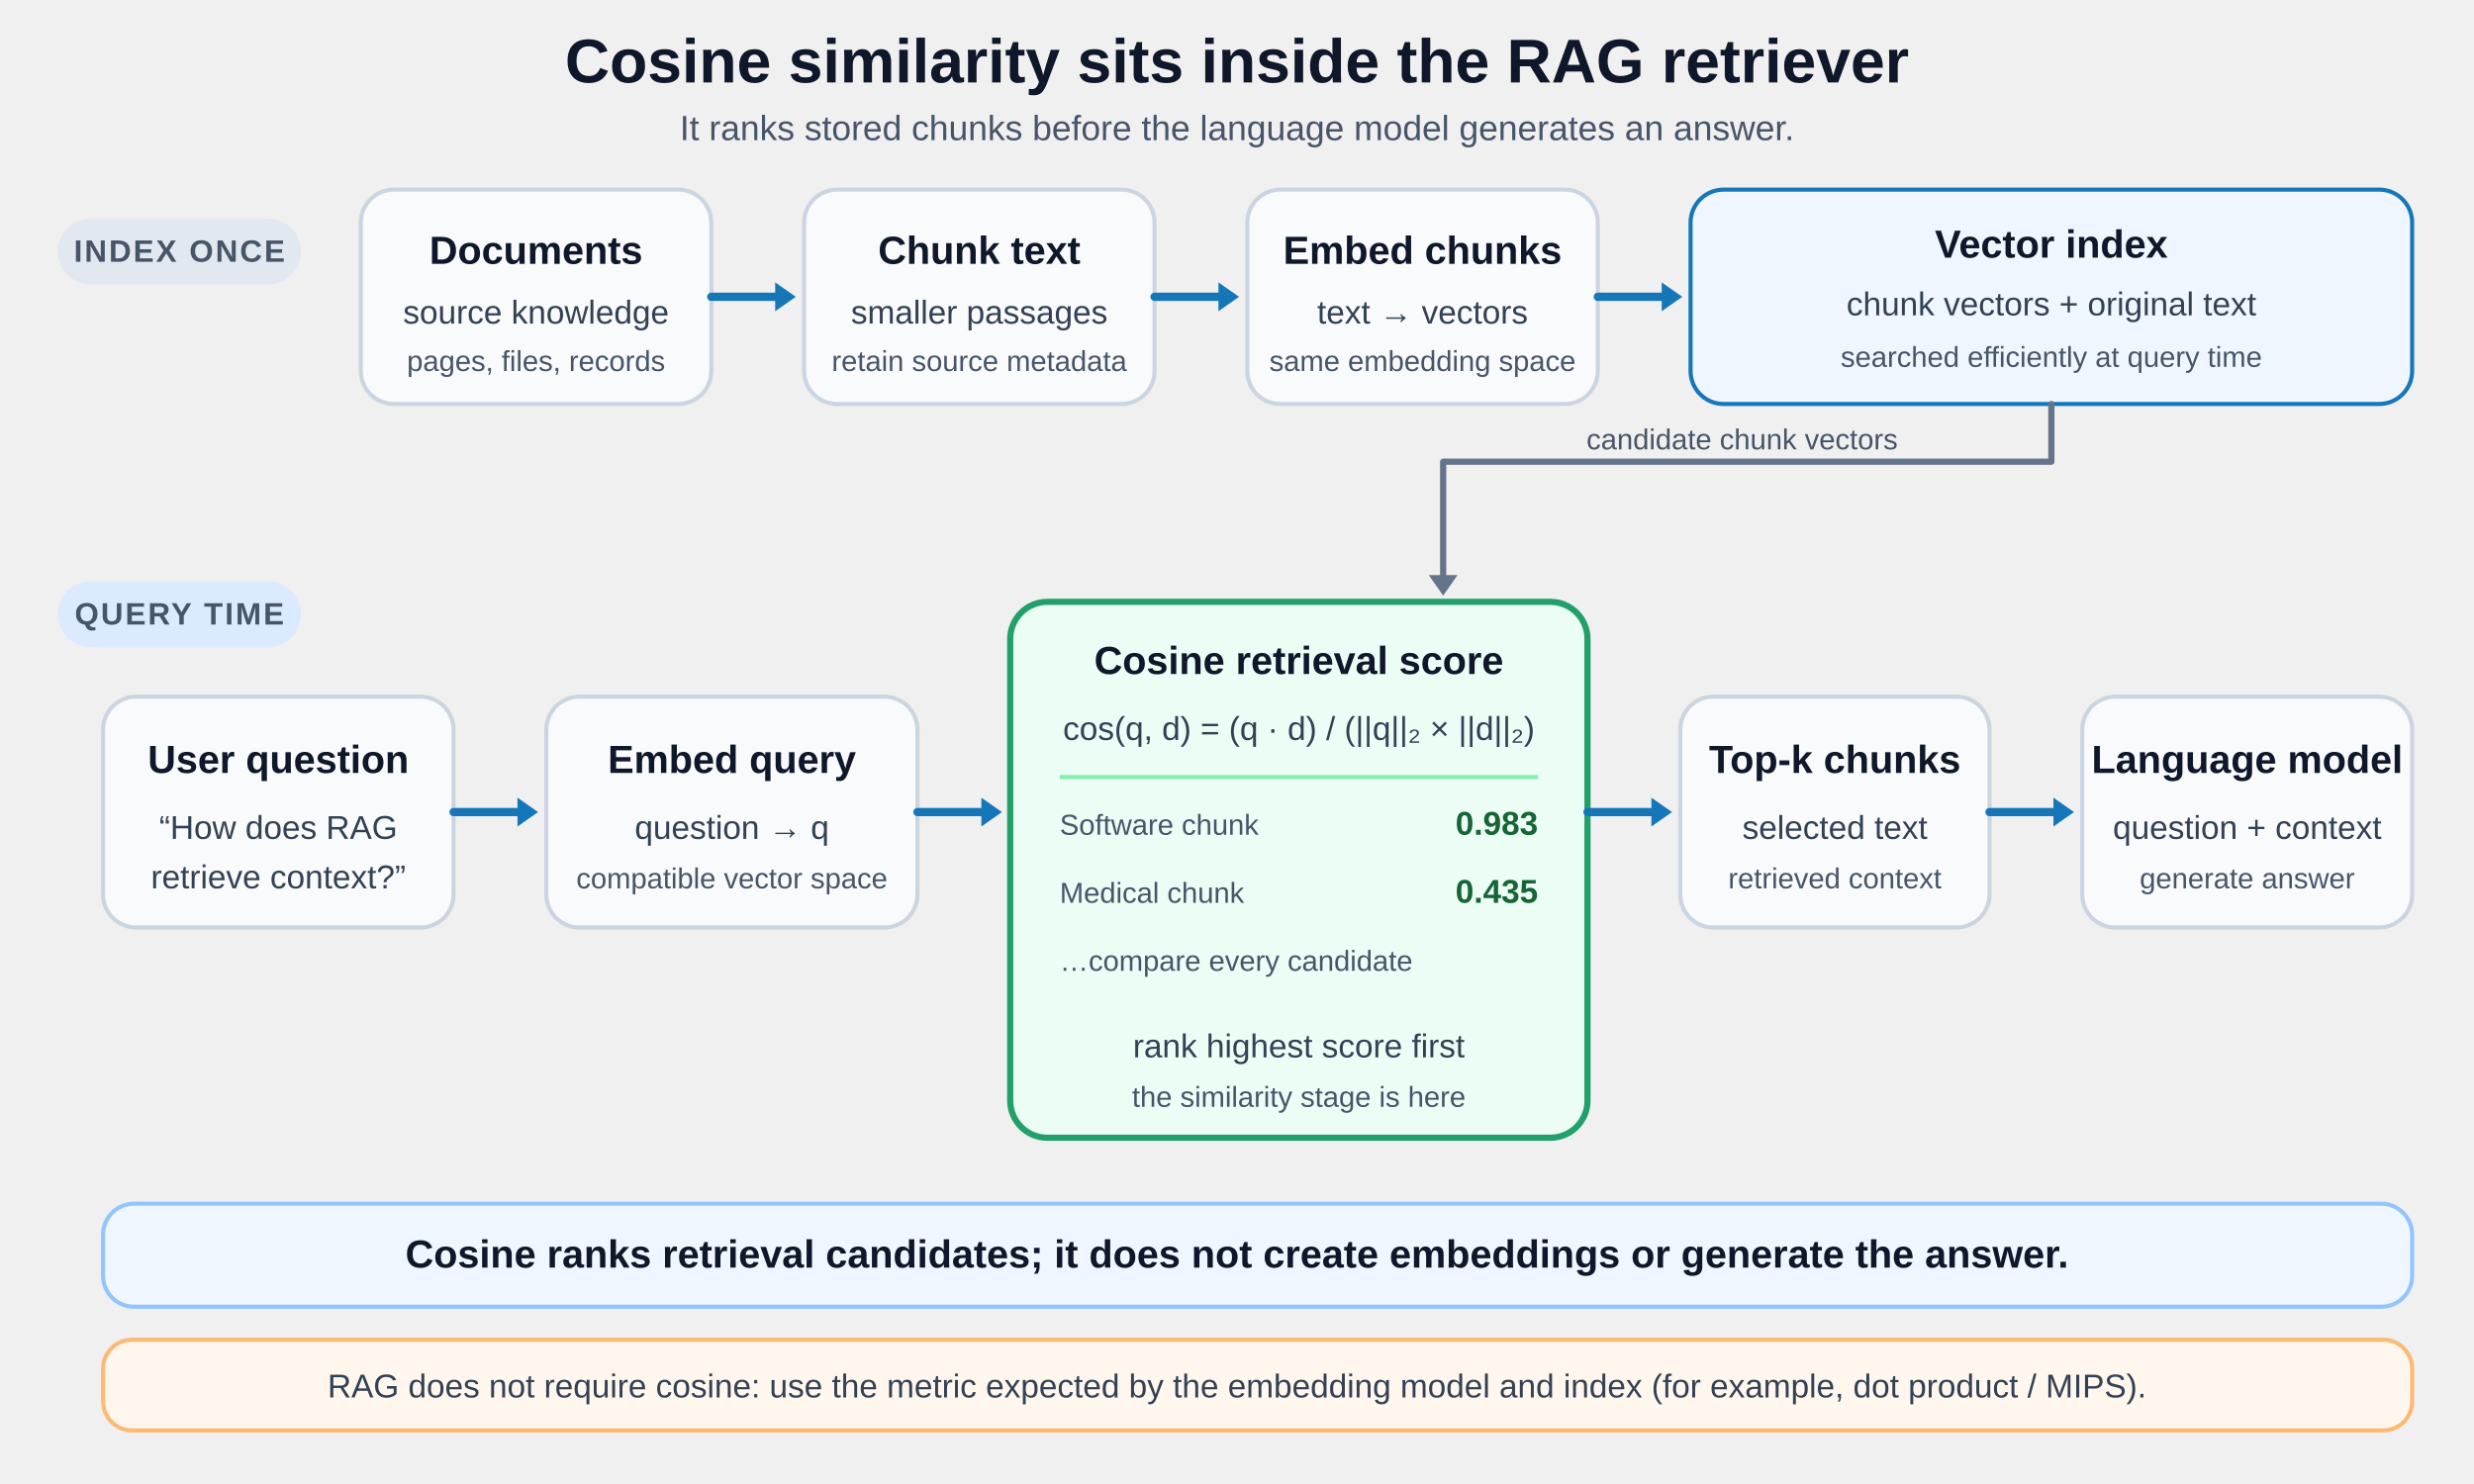
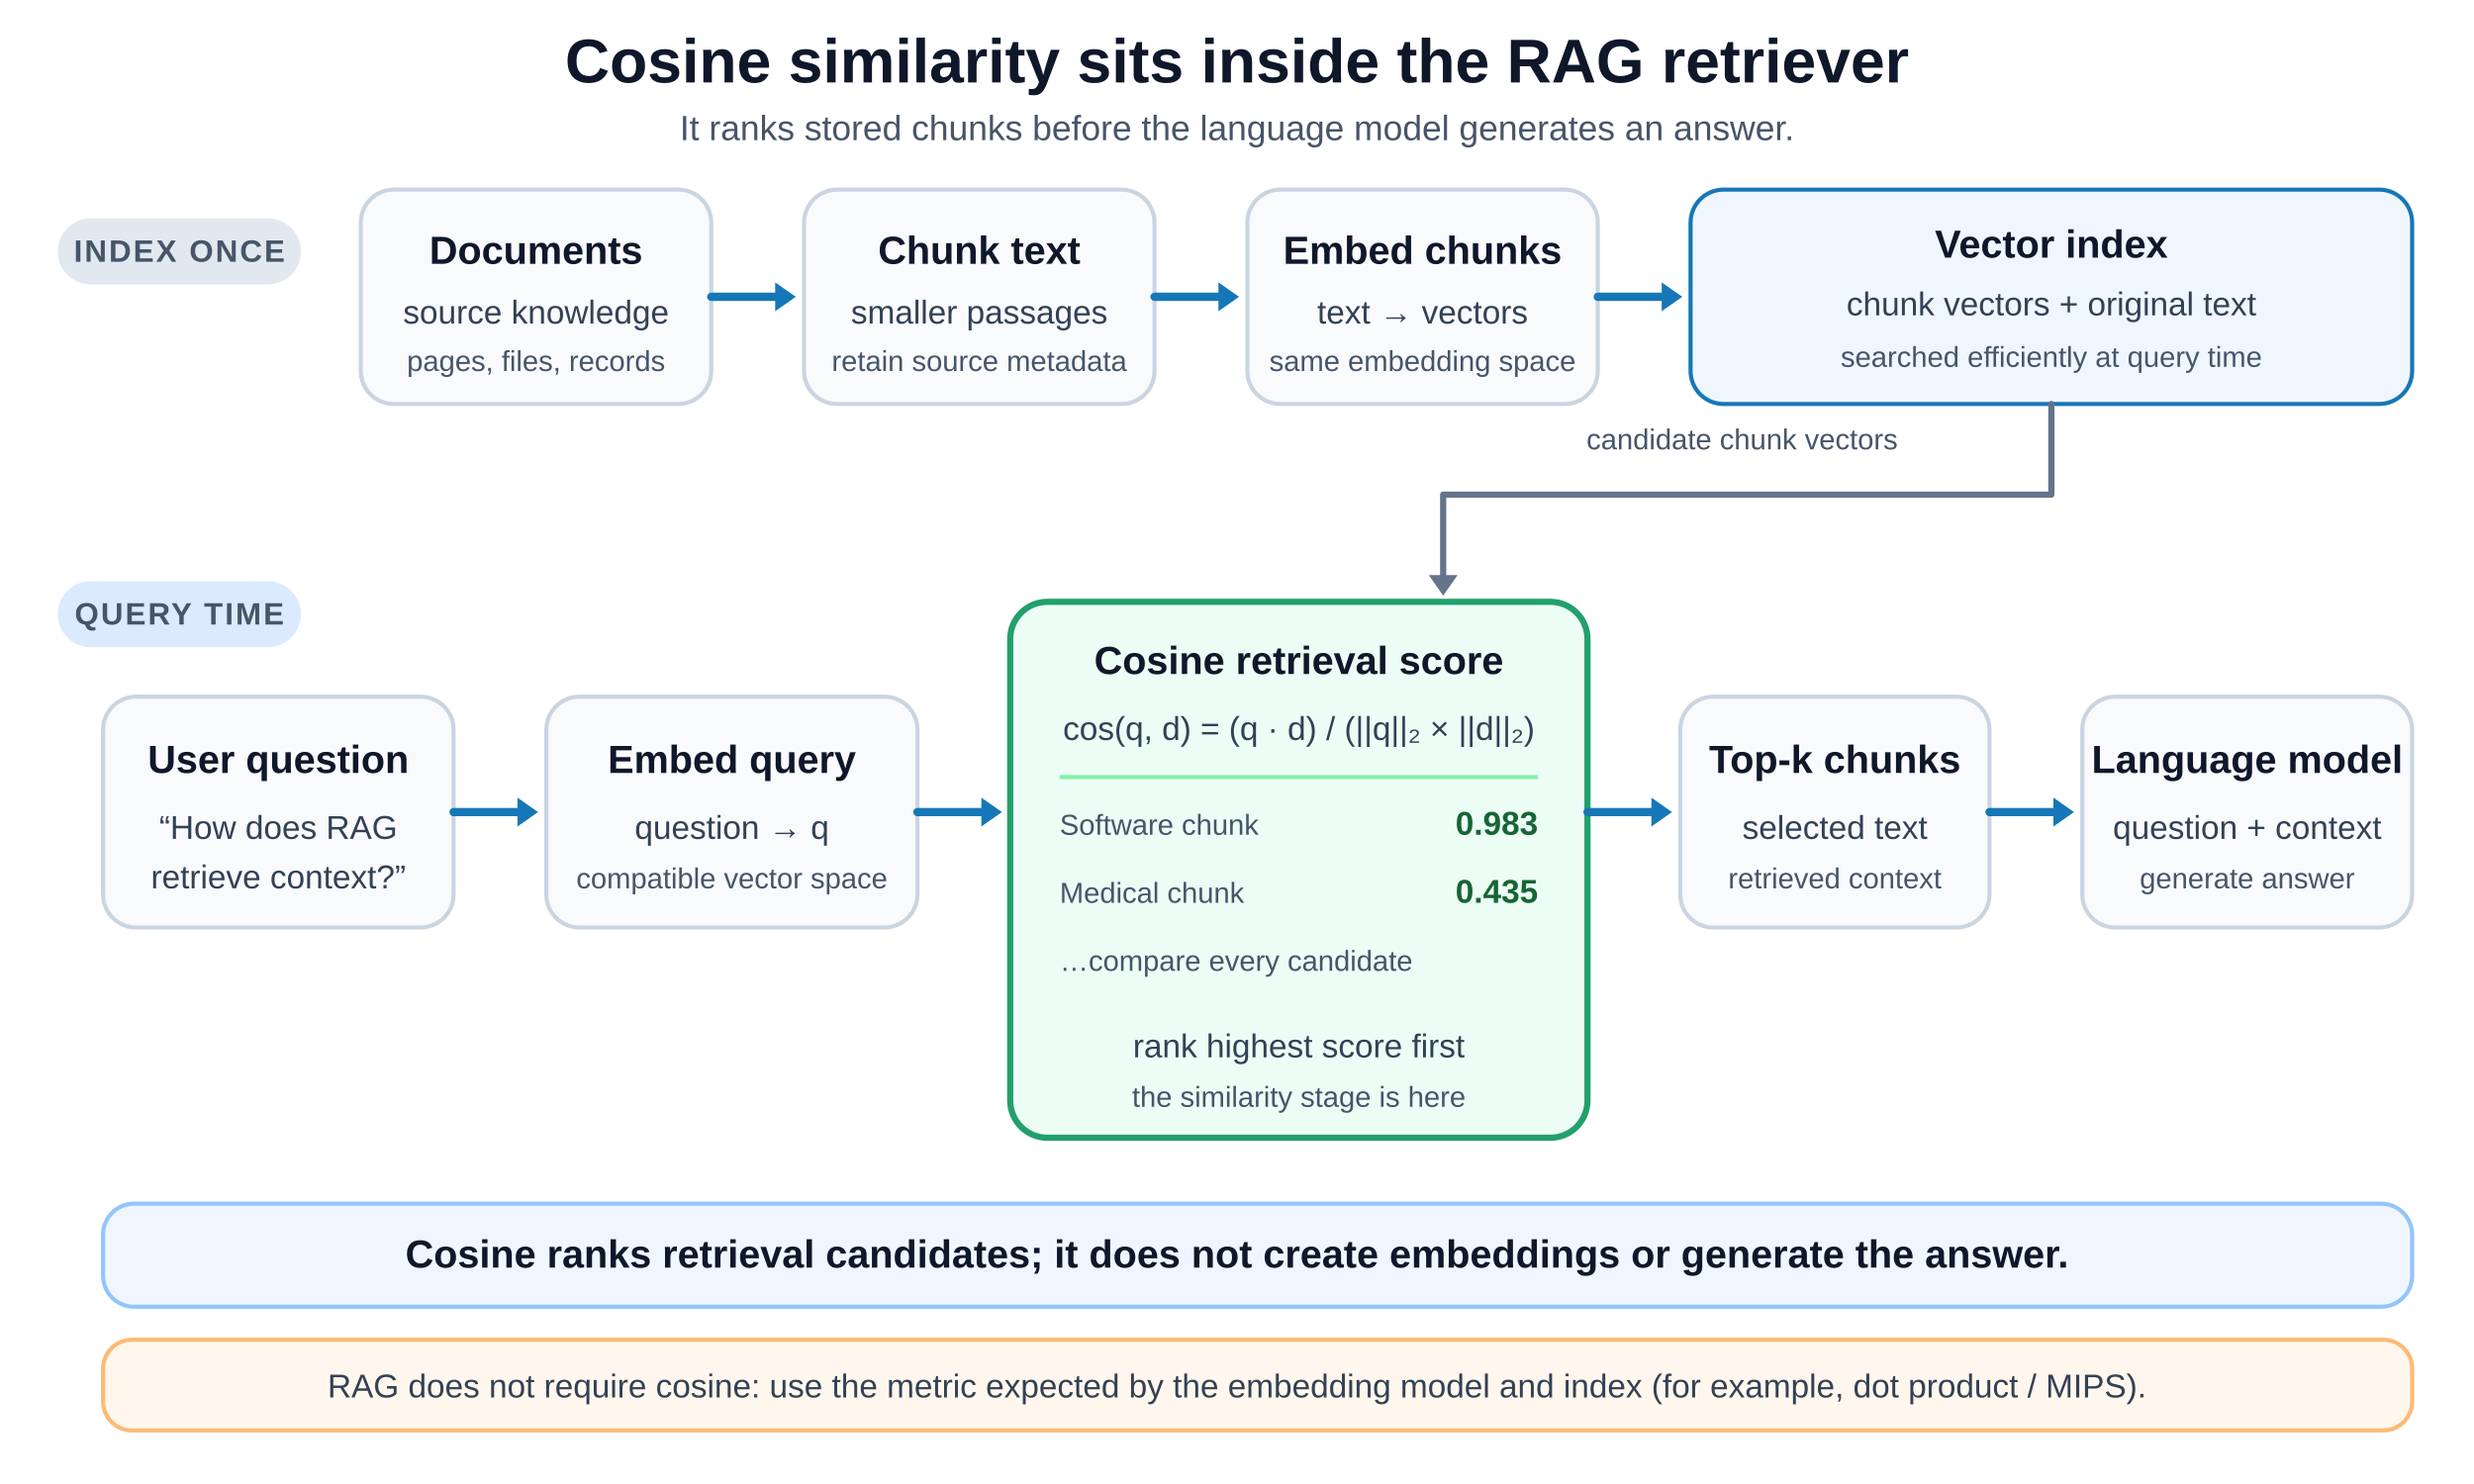
<svg xmlns="http://www.w3.org/2000/svg" width="1200" height="720" viewBox="0 0 1200 720" role="img" aria-labelledby="title desc">
  <defs>
    <style>
      .title { font-family: Arial, Helvetica, sans-serif; font-size: 30px; font-weight: 700; fill: #0f172a; }
      .subtitle { font-family: Arial, Helvetica, sans-serif; font-size: 17px; fill: #475569; }
      .lane { font-family: Arial, Helvetica, sans-serif; font-size: 15px; font-weight: 700; fill: #475569; letter-spacing: 1px; }
      .heading { font-family: Arial, Helvetica, sans-serif; font-size: 19px; font-weight: 700; fill: #0f172a; }
      .body { font-family: Arial, Helvetica, sans-serif; font-size: 16px; fill: #334155; }
      .small { font-family: Arial, Helvetica, sans-serif; font-size: 14px; fill: #475569; }
      .score { font-family: Arial, Helvetica, sans-serif; font-size: 16px; font-weight: 700; fill: #166534; }
      .card { fill: #f8fafc; stroke: #cbd5e1; stroke-width: 2; }
      .index-card { fill: #eff6ff; stroke: #1677b8; stroke-width: 2; }
      .score-card { fill: #ecfdf5; stroke: #22a06b; stroke-width: 3; }
      .flow { fill: none; stroke: #1677b8; stroke-width: 4; stroke-linecap: round; stroke-linejoin: round; }
      .index-flow { fill: none; stroke: #64748b; stroke-width: 3; stroke-linecap: round; stroke-linejoin: round; }
    </style>
  </defs>
+   <rect id="canvas-background" width="1200" height="720" fill="#ffffff" />
  <text class="title" x="600" y="40" text-anchor="middle">Cosine similarity sits inside the RAG retriever</text>
  <text class="subtitle" x="600" y="68" text-anchor="middle">It ranks stored chunks before the language model generates an answer.</text>
  <rect x="28" y="106" width="118" height="32" rx="16" fill="#e2e8f0" />
  <text class="lane" x="87" y="127" text-anchor="middle">INDEX ONCE</text>
  <g id="indexing-pipeline">
    <rect class="card" x="175" y="92" width="170" height="104" rx="16" />
    <text class="heading" x="260" y="128" text-anchor="middle">Documents</text>
    <text class="body" x="260" y="157" text-anchor="middle">source knowledge</text>
    <text class="small" x="260" y="180" text-anchor="middle">pages, files, records</text>
    <path class="flow" d="M345 144 H376" />
    <path d="M386 144 L376 137 L376 151 Z" fill="#1677b8" />
    <rect class="card" x="390" y="92" width="170" height="104" rx="16" />
    <text class="heading" x="475" y="128" text-anchor="middle">Chunk text</text>
    <text class="body" x="475" y="157" text-anchor="middle">smaller passages</text>
    <text class="small" x="475" y="180" text-anchor="middle">retain source metadata</text>
    <path class="flow" d="M560 144 H591" />
    <path d="M601 144 L591 137 L591 151 Z" fill="#1677b8" />
    <rect class="card" x="605" y="92" width="170" height="104" rx="16" />
    <text class="heading" x="690" y="128" text-anchor="middle">Embed chunks</text>
    <text class="body" x="690" y="157" text-anchor="middle">text → vectors</text>
    <text class="small" x="690" y="180" text-anchor="middle">same embedding space</text>
    <path class="flow" d="M775 144 H806" />
    <path d="M816 144 L806 137 L806 151 Z" fill="#1677b8" />
    <rect class="index-card" x="820" y="92" width="350" height="104" rx="16" />
    <text class="heading" x="995" y="125" text-anchor="middle">Vector index</text>
    <text class="body" x="995" y="153" text-anchor="middle">chunk vectors + original text</text>
    <text class="small" x="995" y="178" text-anchor="middle">searched efficiently at query time</text>
  </g>
  <rect x="28" y="282" width="118" height="32" rx="16" fill="#dbeafe" />
  <text class="lane" x="87" y="303" text-anchor="middle">QUERY TIME</text>
  <g id="query-pipeline">
    <rect class="card" x="50" y="338" width="170" height="112" rx="16" />
    <text class="heading" x="135" y="375" text-anchor="middle">User question</text>
    <text class="body" x="135" y="407" text-anchor="middle">“How does RAG</text>
    <text class="body" x="135" y="431" text-anchor="middle">retrieve context?”</text>
    <path class="flow" d="M220 394 H251" />
    <path d="M261 394 L251 387 L251 401 Z" fill="#1677b8" />
    <rect class="card" x="265" y="338" width="180" height="112" rx="16" />
    <text class="heading" x="355" y="375" text-anchor="middle">Embed query</text>
    <text class="body" x="355" y="407" text-anchor="middle">question → q</text>
    <text class="small" x="355" y="431" text-anchor="middle">compatible vector space</text>
    <path class="flow" d="M445 394 H476" />
    <path d="M486 394 L476 387 L476 401 Z" fill="#1677b8" />
    <rect class="score-card" x="490" y="292" width="280" height="260" rx="18" />
    <text class="heading" x="630" y="327" text-anchor="middle">Cosine retrieval score</text>
    <text class="body" x="630" y="359" text-anchor="middle">cos(q, d) = (q · d) / (||q||₂ × ||d||₂)</text>
    <line x1="514" y1="377" x2="746" y2="377" stroke="#86efac" stroke-width="2" />
    <text class="small" x="514" y="405">Software chunk</text>
    <text class="score" x="746" y="405" text-anchor="end">0.983</text>
    <text class="small" x="514" y="438">Medical chunk</text>
    <text class="score" x="746" y="438" text-anchor="end">0.435</text>
    <text class="small" x="514" y="471">…compare every candidate</text>
    <text class="body" x="630" y="513" text-anchor="middle">rank highest score first</text>
    <text class="small" x="630" y="537" text-anchor="middle">the similarity stage is here</text>
    <path class="flow" d="M770 394 H801" />
    <path d="M811 394 L801 387 L801 401 Z" fill="#1677b8" />
    <rect class="card" x="815" y="338" width="150" height="112" rx="16" />
    <text class="heading" x="890" y="375" text-anchor="middle">Top-k chunks</text>
    <text class="body" x="890" y="407" text-anchor="middle">selected text</text>
    <text class="small" x="890" y="431" text-anchor="middle">retrieved context</text>
    <path class="flow" d="M965 394 H996" />
    <path d="M1006 394 L996 387 L996 401 Z" fill="#1677b8" />
    <rect class="card" x="1010" y="338" width="160" height="112" rx="16" />
    <text class="heading" x="1090" y="375" text-anchor="middle">Language model</text>
    <text class="body" x="1090" y="407" text-anchor="middle">question + context</text>
    <text class="small" x="1090" y="431" text-anchor="middle">generate answer</text>
  </g>
-   <path class="index-flow" d="M995 196 V224 H700 V279" />
+   <path id="candidate-vectors-connector" class="index-flow" d="M995 196 V240 H700 V279" />
  <path d="M700 289 L693 279 L707 279 Z" fill="#64748b" />
  <text class="small" x="845" y="218" text-anchor="middle">candidate chunk vectors</text>
  <rect x="50" y="584" width="1120" height="50" rx="15" fill="#eff6ff" stroke="#93c5fd" stroke-width="2" />
  <text class="heading" x="600" y="615" text-anchor="middle">Cosine ranks retrieval candidates; it does not create embeddings or generate the answer.</text>
  <rect x="50" y="650" width="1120" height="44" rx="14" fill="#fff7ed" stroke="#fdba74" stroke-width="2" />
  <text class="body" x="600" y="678" text-anchor="middle">RAG does not require cosine: use the metric expected by the embedding model and index (for example, dot product / MIPS).</text>
</svg>
